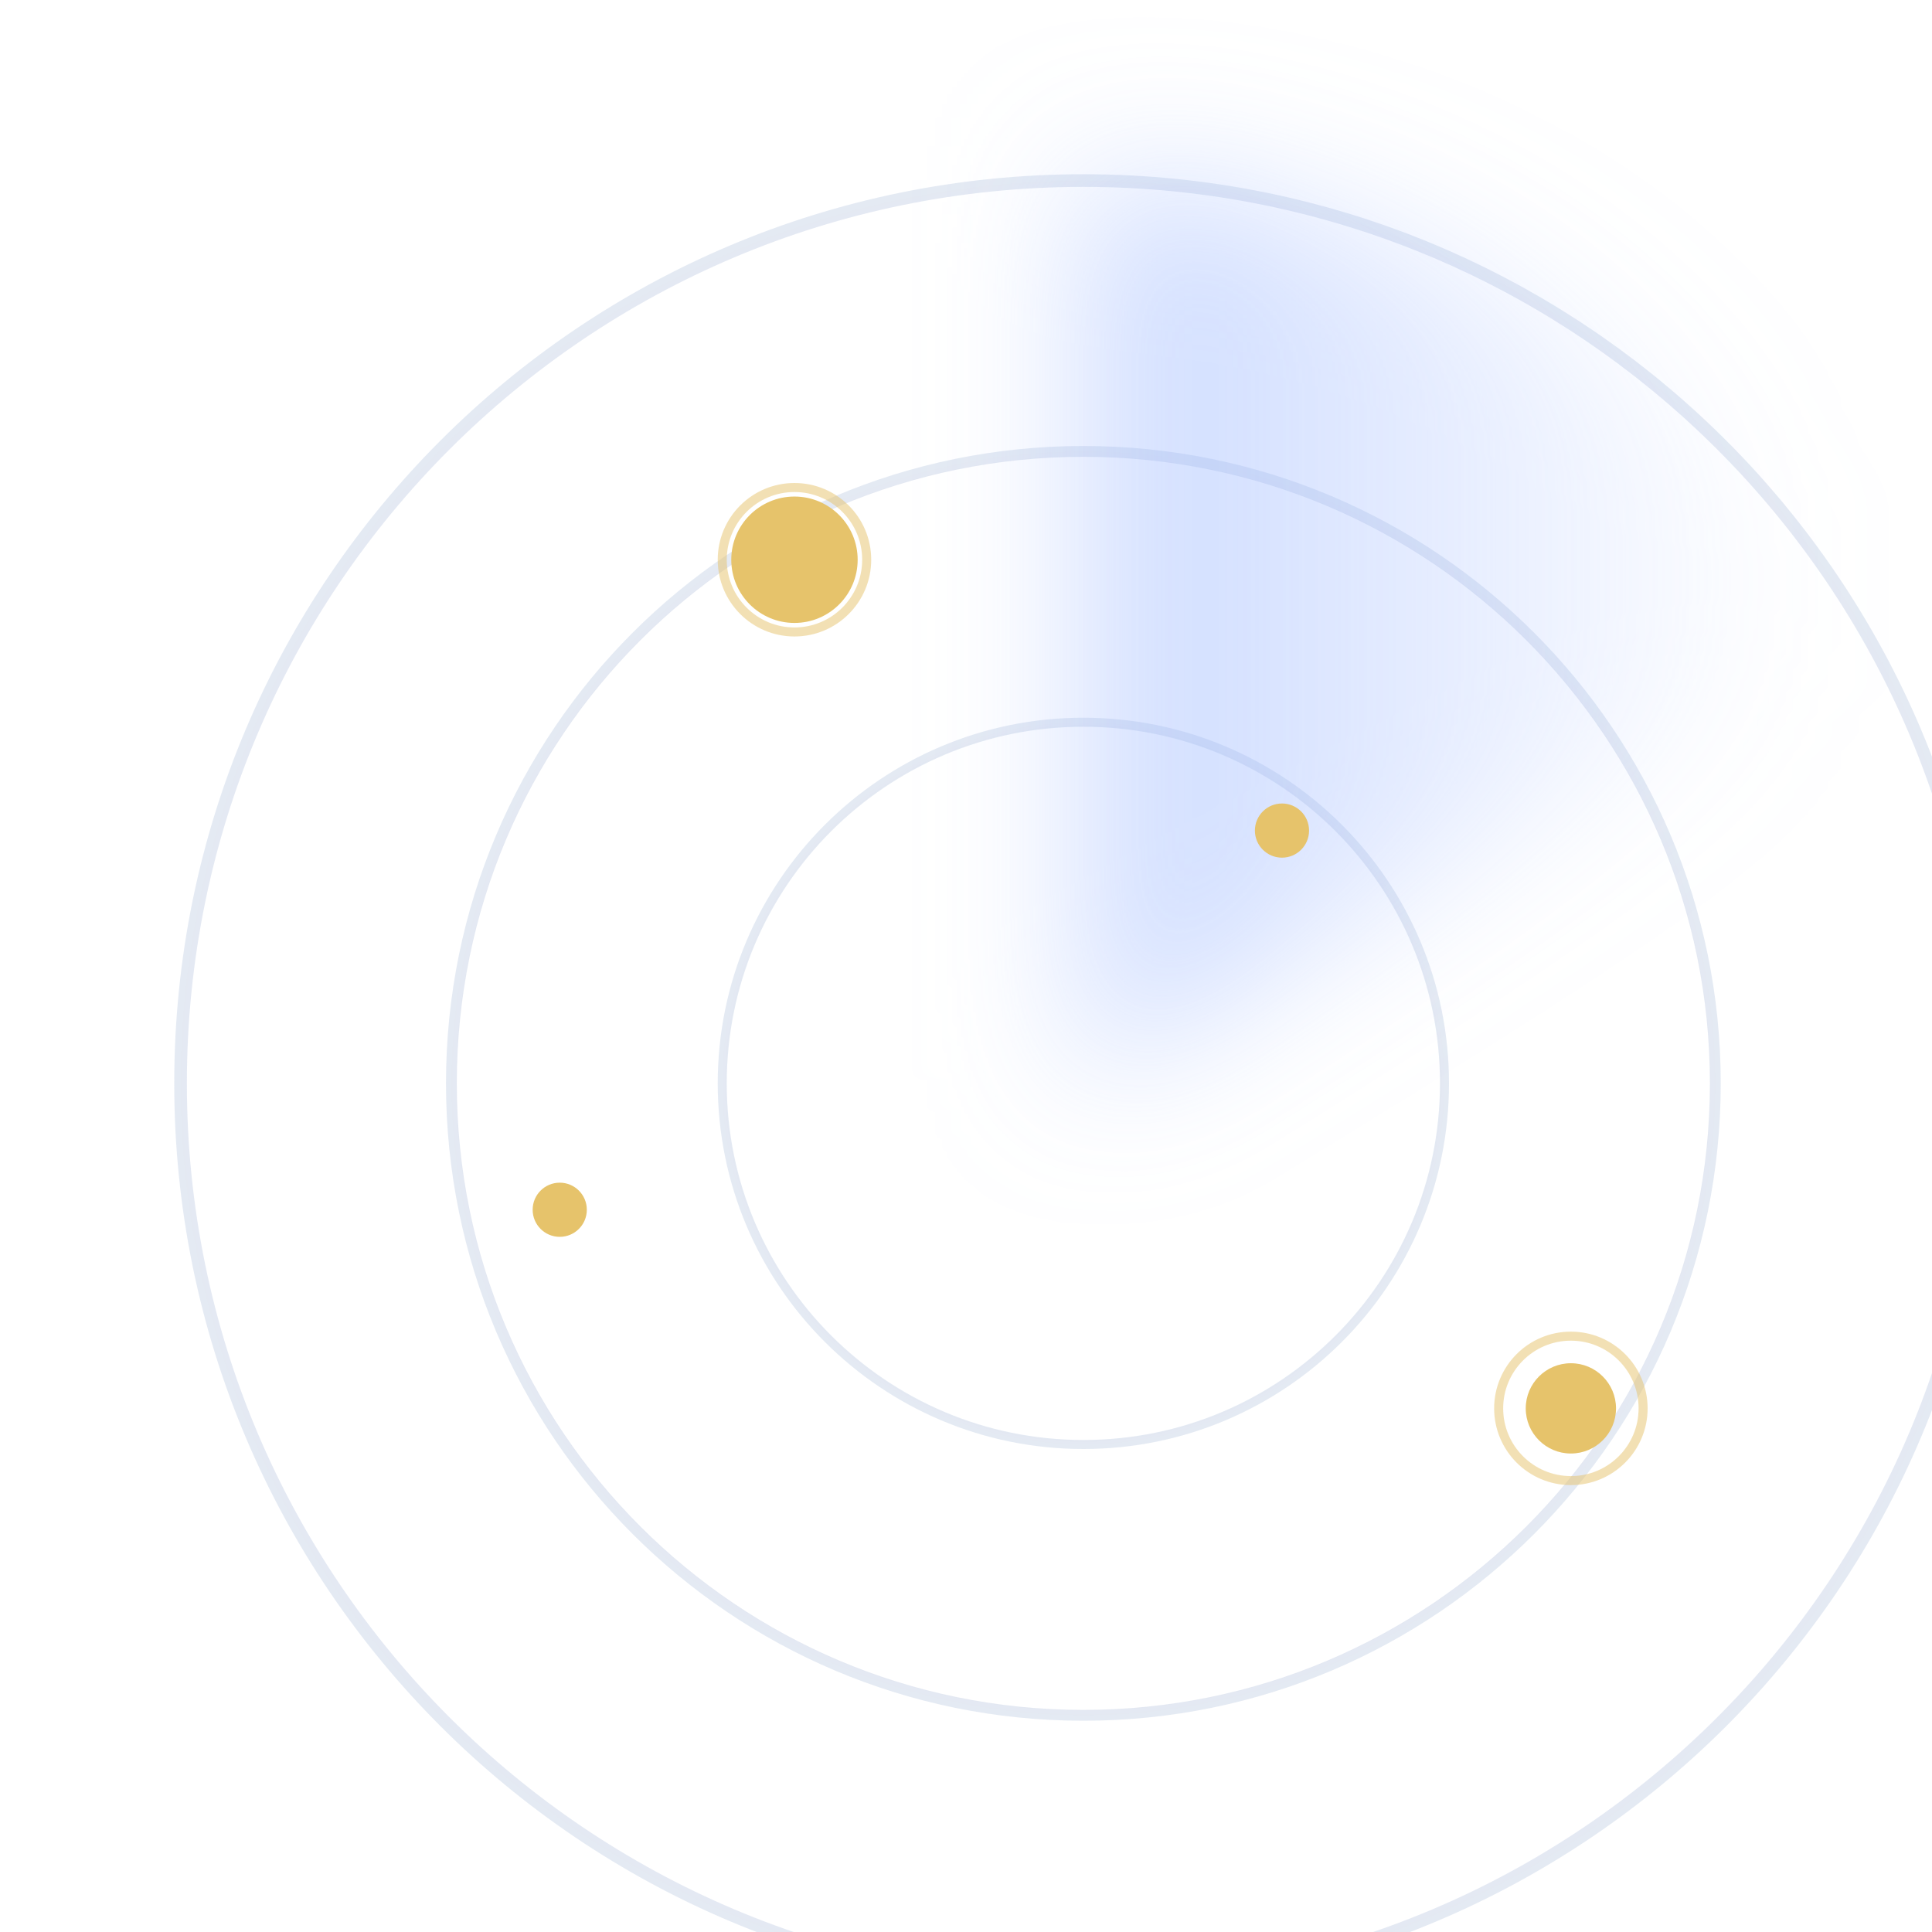
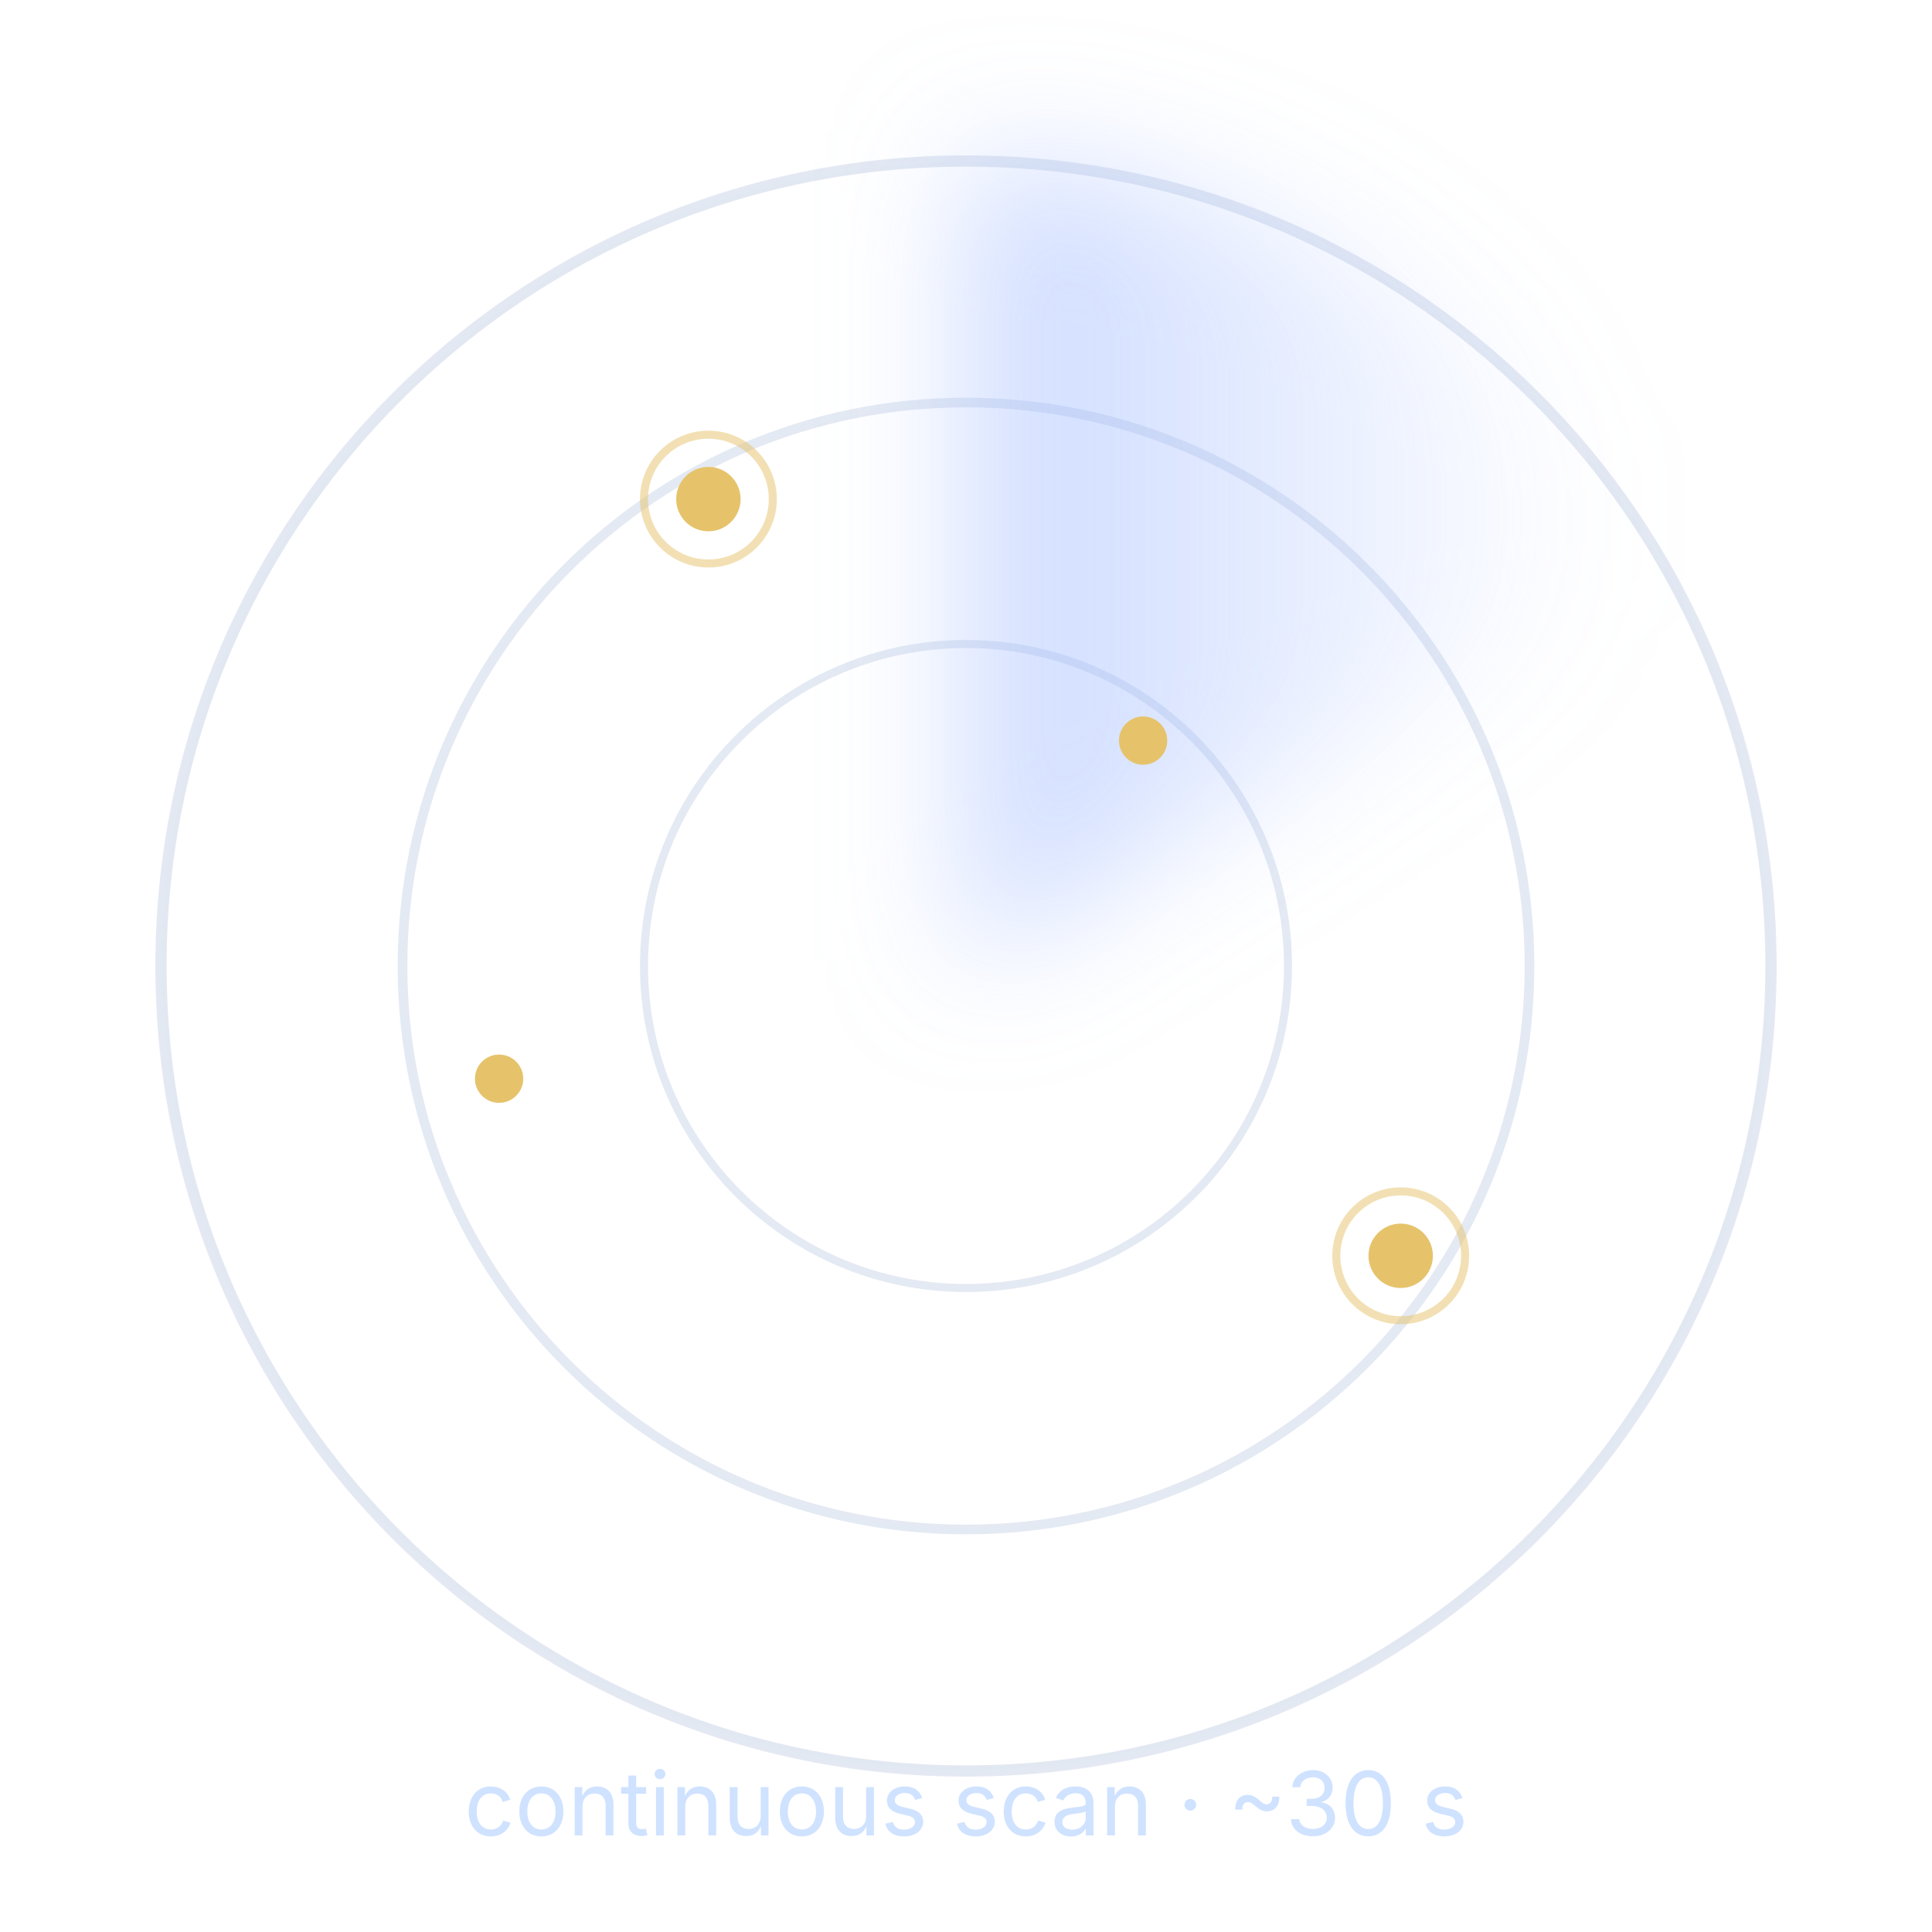
- <svg xmlns="http://www.w3.org/2000/svg" width="100" height="100" viewBox="0 0 214 214">
+ <svg xmlns="http://www.w3.org/2000/svg" width="240" height="240" viewBox="0 0 240 240">
  <defs>
    <radialGradient id="ring" cx="50%" cy="50%" r="50%">
      <stop offset="0" stop-color="#9BB7FF" stop-opacity=".7" />
      <stop offset="1" stop-color="#4C6FAE" stop-opacity=".15" />
    </radialGradient>
    <linearGradient id="sweep" x1="0" y1="0" x2="1" y2="0">
      <stop offset="0" stop-color="#9BB7FF" stop-opacity=".85" />
      <stop offset=".9" stop-color="#9BB7FF" stop-opacity="0" />
    </linearGradient>
    <filter id="soft" x="-50%" y="-50%" width="200%" height="200%">
      <feGaussianBlur stdDeviation="8" />
    </filter>
  </defs>
  <g transform="translate(120,120)">
    <circle r="100" fill="none" stroke="url(#ring)" stroke-width="1.4" />
    <circle r="70" fill="none" stroke="url(#ring)" stroke-width="1.2" />
    <circle r="40" fill="none" stroke="url(#ring)" stroke-width="1" />
    <path d="M0,0 L0,-100 A100,100 0 0 1 86.6,-50 Z" fill="url(#sweep)" opacity=".6" filter="url(#soft)" />
    <g fill="#E6C36B">
-       <circle cx="-32" cy="-58" r="7" />
+       <circle cx="-32" cy="-58" r="4" />
      <circle cx="22" cy="-28" r="3" />
-       <circle cx="54" cy="36" r="5" />
+       <circle cx="54" cy="36" r="4" />
      <circle cx="-58" cy="14" r="3" />
    </g>
    <g stroke="#E6C36B" stroke-opacity=".5" fill="none">
      <circle cx="-32" cy="-58" r="8" />
      <circle cx="54" cy="36" r="8" />
    </g>
  </g>
  <text x="120" y="228" text-anchor="middle" font-family="Inter, system-ui" font-size="11" fill="#CFE2FF">continuous scan · ~30 s</text>
</svg>
